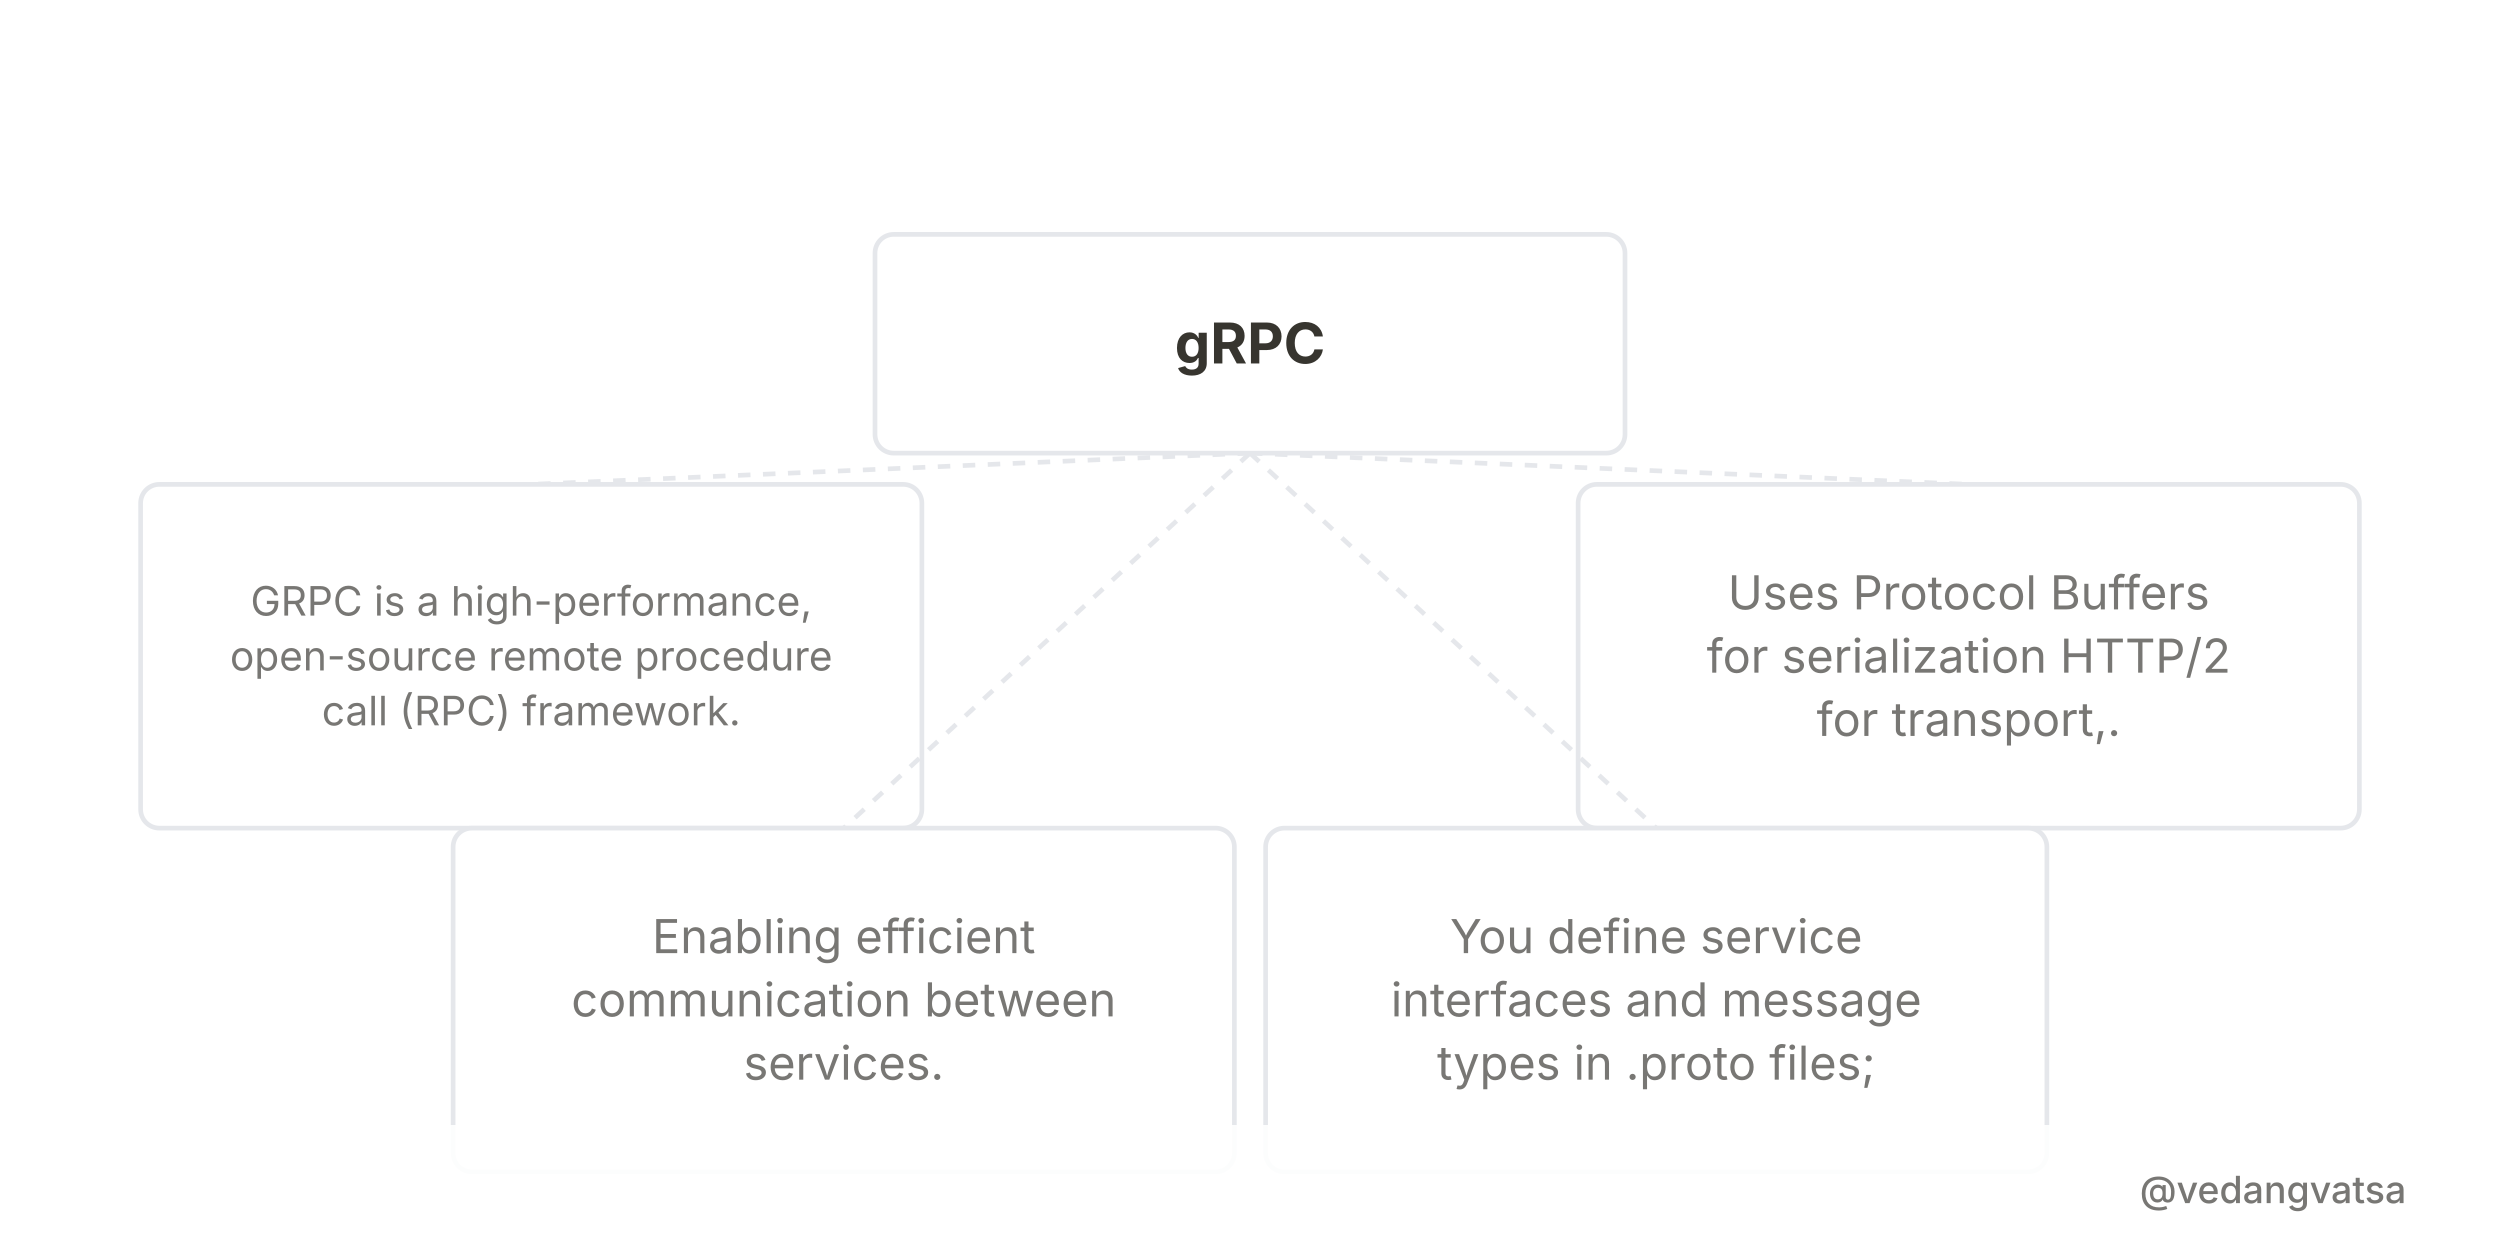
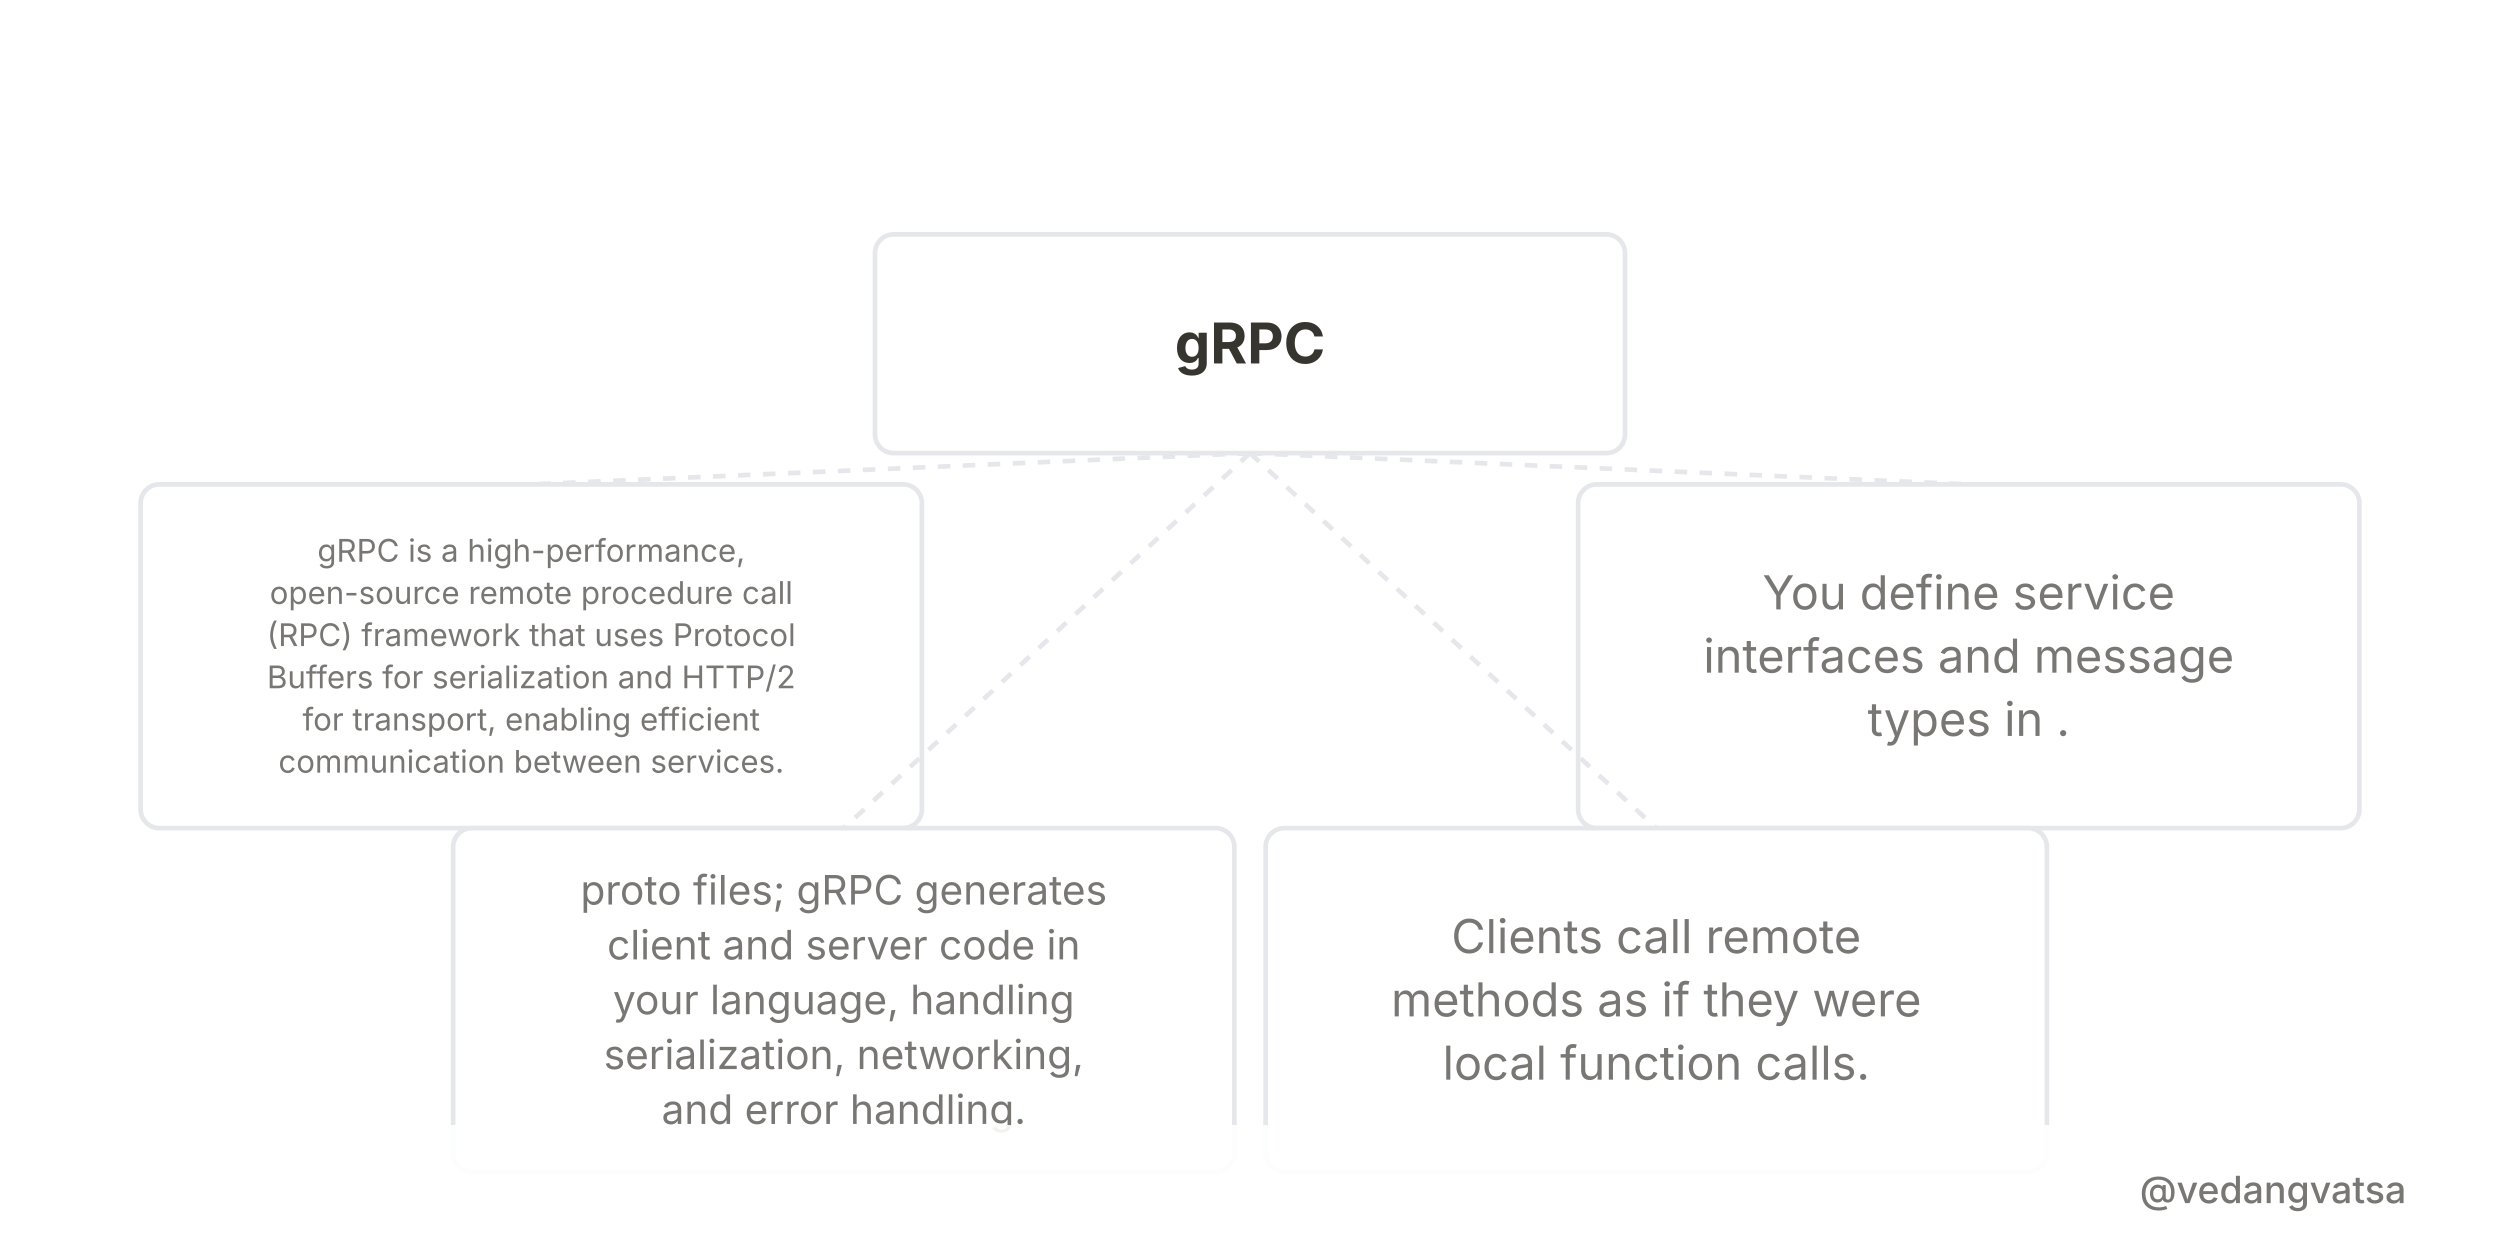
<svg xmlns="http://www.w3.org/2000/svg" viewBox="0 0 800 400" width="800" height="400" style="background-color:#ffffff">
  <defs>
    <marker id="arrow" markerWidth="6" markerHeight="6" refX="5" refY="3" orient="auto">
      <path d="M 0 0 L 6 3 L 0 6 z" fill="#059669" />
    </marker>
  </defs>
  <rect width="800" height="400" fill="#ffffff" />
  <g>
    <path d="M 400 145 L 170 155" fill="none" stroke="#e5e7eb" stroke-width="1.5" stroke-dasharray="4 4" />
    <rect x="45" y="155" width="250" height="110" rx="6" fill="#ffffff" stroke="#e5e7eb" stroke-width="1.5" />
-     <text x="170" y="197" font-family="'Inter',sans-serif" font-weight="400" font-size="13" fill="#787774" text-anchor="middle">GRPC is a high-performance,</text>
-     <text x="170" y="214.55" font-family="'Inter',sans-serif" font-weight="400" font-size="13" fill="#787774" text-anchor="middle">open-source remote procedure</text>
-     <text x="170" y="232.1" font-family="'Inter',sans-serif" font-weight="400" font-size="13" fill="#787774" text-anchor="middle">call (RPC) framework.</text>
+     <text x="170" y="179.75" font-family="'Inter',sans-serif" font-weight="400" font-size="10" fill="#787774" text-anchor="middle">gRPC is a high-performance,</text>
+     <text x="170" y="193.25" font-family="'Inter',sans-serif" font-weight="400" font-size="10" fill="#787774" text-anchor="middle">open-source remote procedure call</text>
+     <text x="170" y="206.75" font-family="'Inter',sans-serif" font-weight="400" font-size="10" fill="#787774" text-anchor="middle">(RPC) framework that uses Protocol</text>
+     <text x="170" y="220.25" font-family="'Inter',sans-serif" font-weight="400" font-size="10" fill="#787774" text-anchor="middle">Buffers for serialization and HTTP/2</text>
+     <text x="170" y="233.75" font-family="'Inter',sans-serif" font-weight="400" font-size="10" fill="#787774" text-anchor="middle">for transport, enabling efficient</text>
+     <text x="170" y="247.25" font-family="'Inter',sans-serif" font-weight="400" font-size="10" fill="#787774" text-anchor="middle">communication between services.</text>
    <path d="M 400 145 L 630 155" fill="none" stroke="#e5e7eb" stroke-width="1.5" stroke-dasharray="4 4" />
    <rect x="505" y="155" width="250" height="110" rx="6" fill="#ffffff" stroke="#e5e7eb" stroke-width="1.5" />
-     <text x="630" y="195" font-family="'Inter',sans-serif" font-weight="400" font-size="15" fill="#787774" text-anchor="middle">Uses Protocol Buffers</text>
-     <text x="630" y="215.25" font-family="'Inter',sans-serif" font-weight="400" font-size="15" fill="#787774" text-anchor="middle">for serialization HTTP/2</text>
-     <text x="630" y="235.5" font-family="'Inter',sans-serif" font-weight="400" font-size="15" fill="#787774" text-anchor="middle">for transport,.</text>
+     <text x="630" y="195" font-family="'Inter',sans-serif" font-weight="400" font-size="15" fill="#787774" text-anchor="middle">You define service</text>
+     <text x="630" y="215.25" font-family="'Inter',sans-serif" font-weight="400" font-size="15" fill="#787774" text-anchor="middle">interfaces and message</text>
+     <text x="630" y="235.5" font-family="'Inter',sans-serif" font-weight="400" font-size="15" fill="#787774" text-anchor="middle">types in .</text>
    <path d="M 400 145 L 270 265" fill="none" stroke="#e5e7eb" stroke-width="1.5" stroke-dasharray="4 4" />
    <rect x="145" y="265" width="250" height="110" rx="6" fill="#ffffff" stroke="#e5e7eb" stroke-width="1.5" />
-     <text x="270" y="305" font-family="'Inter',sans-serif" font-weight="400" font-size="15" fill="#787774" text-anchor="middle">Enabling efficient</text>
-     <text x="270" y="325.25" font-family="'Inter',sans-serif" font-weight="400" font-size="15" fill="#787774" text-anchor="middle">communication between</text>
-     <text x="270" y="345.5" font-family="'Inter',sans-serif" font-weight="400" font-size="15" fill="#787774" text-anchor="middle">services.</text>
+     <text x="270" y="289.45" font-family="'Inter',sans-serif" font-weight="400" font-size="13" fill="#787774" text-anchor="middle">proto files; gRPC generates</text>
+     <text x="270" y="307" font-family="'Inter',sans-serif" font-weight="400" font-size="13" fill="#787774" text-anchor="middle">client and server code in</text>
+     <text x="270" y="324.55" font-family="'Inter',sans-serif" font-weight="400" font-size="13" fill="#787774" text-anchor="middle">your language, handling</text>
+     <text x="270" y="342.1" font-family="'Inter',sans-serif" font-weight="400" font-size="13" fill="#787774" text-anchor="middle">serialization, networking,</text>
+     <text x="270" y="359.65" font-family="'Inter',sans-serif" font-weight="400" font-size="13" fill="#787774" text-anchor="middle">and error handling.</text>
    <path d="M 400 145 L 530 265" fill="none" stroke="#e5e7eb" stroke-width="1.5" stroke-dasharray="4 4" />
    <rect x="405" y="265" width="250" height="110" rx="6" fill="#ffffff" stroke="#e5e7eb" stroke-width="1.5" />
-     <text x="530" y="305" font-family="'Inter',sans-serif" font-weight="400" font-size="15" fill="#787774" text-anchor="middle">You define service</text>
-     <text x="530" y="325.25" font-family="'Inter',sans-serif" font-weight="400" font-size="15" fill="#787774" text-anchor="middle">interfaces and message</text>
-     <text x="530" y="345.5" font-family="'Inter',sans-serif" font-weight="400" font-size="15" fill="#787774" text-anchor="middle">types in .proto files;</text>
+     <text x="530" y="305" font-family="'Inter',sans-serif" font-weight="400" font-size="15" fill="#787774" text-anchor="middle">Clients call remote</text>
+     <text x="530" y="325.25" font-family="'Inter',sans-serif" font-weight="400" font-size="15" fill="#787774" text-anchor="middle">methods as if they were</text>
+     <text x="530" y="345.5" font-family="'Inter',sans-serif" font-weight="400" font-size="15" fill="#787774" text-anchor="middle">local function calls.</text>
    <rect x="280" y="75" width="240" height="70" rx="6" fill="#ffffff" stroke="#e5e7eb" stroke-width="1.5" />
    <text x="400" y="116.3" font-family="'Inter',sans-serif" font-weight="700" font-size="18" fill="#37352f" text-anchor="middle">gRPC</text>
  </g>
  <rect x="0" y="360" width="800" height="40" fill="#ffffff" opacity="0.9" />
  <text x="770" y="385" font-family="'Inter',sans-serif" font-weight="500" font-size="12" fill="#787774" text-anchor="end">@vedangvatsa</text>
</svg>
